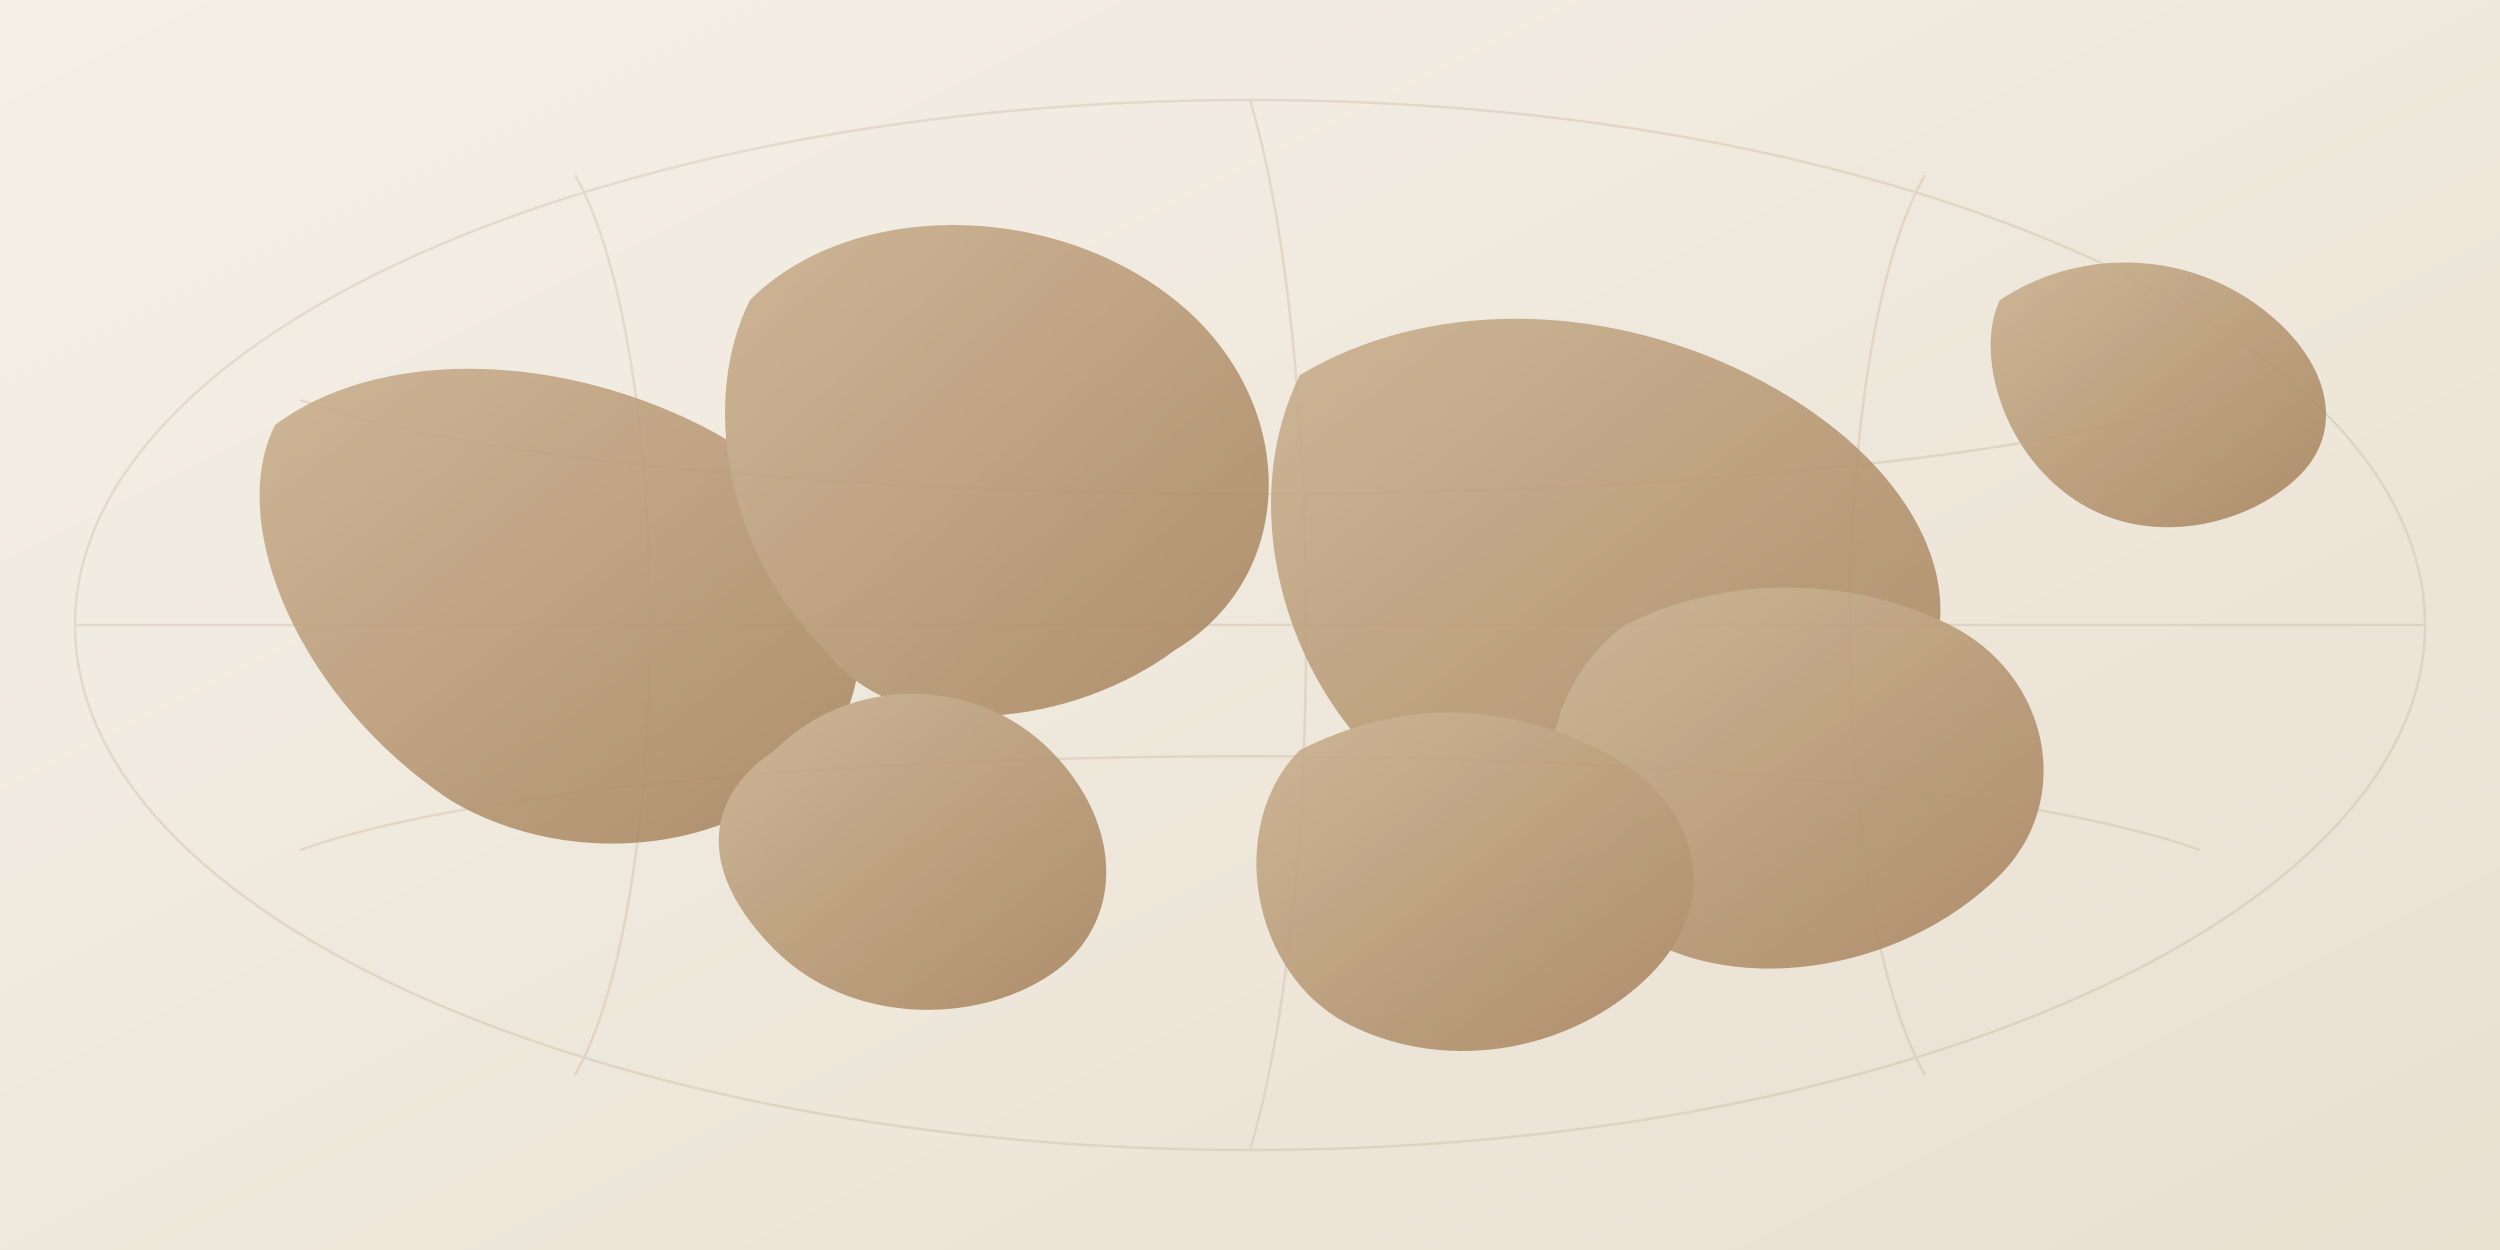
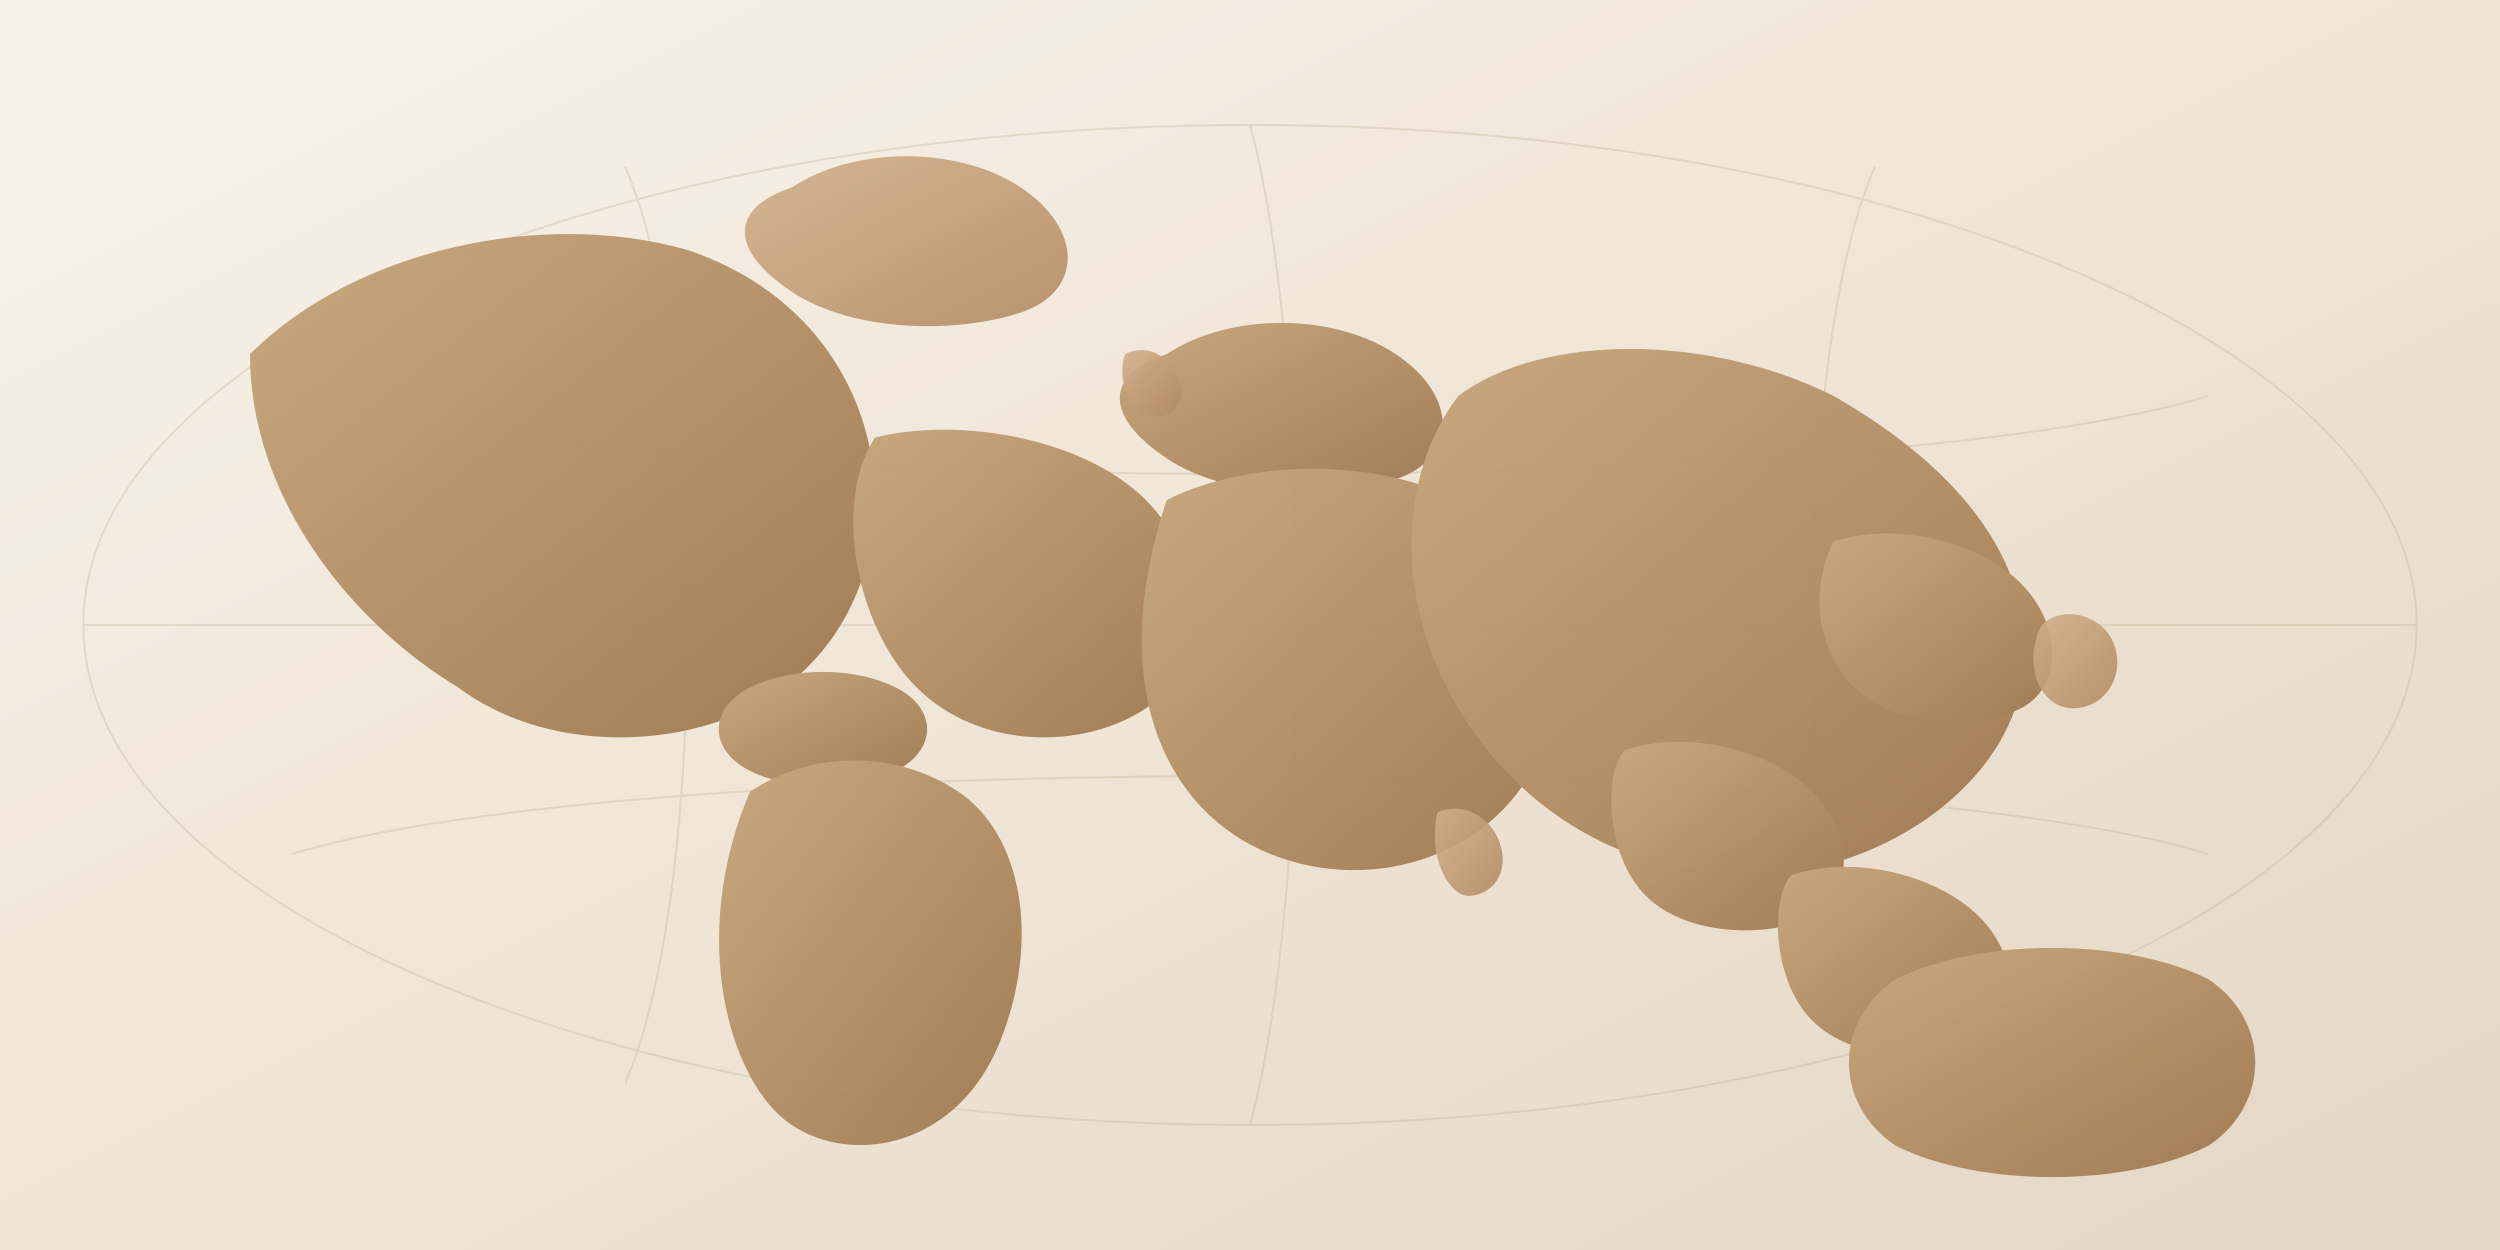
- <svg xmlns="http://www.w3.org/2000/svg" width="1000" height="500" viewBox="0 0 1000 500" fill="none">
+ <svg xmlns="http://www.w3.org/2000/svg" width="1200" height="600" viewBox="0 0 1200 600" fill="none">
  <defs>
    <linearGradient id="ocean" x1="0" y1="0" x2="1" y2="1">
-       <stop offset="0%" stop-color="#f4f0e8" />
-       <stop offset="100%" stop-color="#e9e0d0" />
+       <stop offset="0%" stop-color="#f7f2e8" />
+       <stop offset="50%" stop-color="#efe5d6" />
+       <stop offset="100%" stop-color="#e3d6c3" />
    </linearGradient>
    <linearGradient id="land" x1="0" y1="0" x2="1" y2="1">
-       <stop offset="0%" stop-color="#c9b08f" />
-       <stop offset="100%" stop-color="#a8845f" />
+       <stop offset="0%" stop-color="#c6a57a" />
+       <stop offset="100%" stop-color="#9e774f" />
+     </linearGradient>
+     <linearGradient id="land2" x1="0" y1="0" x2="1" y2="1">
+       <stop offset="0%" stop-color="#d1b08a" />
+       <stop offset="100%" stop-color="#b18a62" />
    </linearGradient>
  </defs>
-   <rect width="1000" height="500" fill="url(#ocean)" />
+   <rect width="1200" height="600" fill="url(#ocean)" />
  <g opacity="0.25" stroke="#b59e80" stroke-width="1">
-     <ellipse cx="500" cy="250" rx="470" ry="210" fill="none" />
-     <path d="M30 250H970" />
-     <path d="M120 160C260 210 740 210 880 160" />
-     <path d="M120 340C260 290 740 290 880 340" />
-     <path d="M230 70C270 140 270 360 230 430" />
-     <path d="M500 40C530 140 530 360 500 460" />
-     <path d="M770 70C730 140 730 360 770 430" />
+     <ellipse cx="600" cy="300" rx="560" ry="240" fill="none" />
+     <path d="M40 300H1160" />
+     <path d="M140 190C300 240 900 240 1060 190" />
+     <path d="M140 410C300 360 900 360 1060 410" />
+     <path d="M300 80C340 170 340 430 300 520" />
+     <path d="M600 60C630 170 630 430 600 540" />
+     <path d="M900 80C860 170 860 430 900 520" />
  </g>
-   <g fill="url(#land)" opacity="0.9">
-     <path d="M110 170C150 140 220 140 280 170C340 200 360 260 330 300C300 340 230 350 180 320C120 280 90 210 110 170Z" />
-     <path d="M300 120C340 80 420 80 470 120C520 160 520 230 470 260C430 290 360 300 330 260C290 220 280 160 300 120Z" />
-     <path d="M310 300C340 270 390 270 420 300C450 330 450 370 420 390C390 410 340 410 310 380C280 350 280 320 310 300Z" />
-     <path d="M520 150C570 120 640 120 700 150C760 180 790 230 770 270C740 330 650 350 590 330C520 300 490 210 520 150Z" />
-     <path d="M650 250C690 230 740 230 780 250C820 270 830 320 800 350C760 390 690 400 650 370C610 340 610 280 650 250Z" />
-     <path d="M520 300C560 280 600 280 640 300C680 320 690 360 660 390C630 420 580 430 540 410C500 390 490 330 520 300Z" />
-     <path d="M800 120C830 100 870 100 900 120C930 140 940 170 920 190C900 210 860 220 830 200C800 180 790 140 800 120Z" />
+   <g fill="url(#land)" opacity="0.95">
+     <path d="M120 170C170 120 260 100 330 120C390 140 420 190 420 240C420 280 400 320 360 340C320 360 260 360 220 330C170 300 120 240 120 170Z" />
+     <path d="M420 210C460 200 520 210 550 240C580 270 580 320 550 340C520 360 470 360 440 330C410 300 400 240 420 210Z" />
+     <path d="M360 330C380 320 410 320 430 330C450 340 450 360 430 370C410 380 380 380 360 370C340 360 340 340 360 330Z" />
+     <path d="M360 380C390 360 430 360 460 380C490 400 500 450 480 500C460 550 410 560 380 540C350 520 330 450 360 380Z" />
+     <path d="M560 170C590 150 640 150 670 170C700 190 700 220 670 230C640 240 590 240 560 220C530 200 530 180 560 170Z" />
+     <path d="M560 240C600 220 660 220 700 240C740 260 760 310 740 360C720 410 660 430 610 410C560 390 530 330 560 240Z" />
+     <path d="M700 190C740 160 820 160 880 190C950 230 980 280 970 330C960 380 900 420 840 420C780 420 730 390 700 340C670 290 670 230 700 190Z" />
+     <path d="M880 260C910 250 950 260 970 280C990 300 990 330 970 340C950 350 910 350 890 330C870 310 870 280 880 260Z" />
+     <path d="M780 360C810 350 850 360 870 380C890 400 890 430 870 440C850 450 810 450 790 430C770 410 770 370 780 360Z" />
+     <path d="M860 420C890 410 930 420 950 440C970 460 970 490 950 500C930 510 890 510 870 490C850 470 850 430 860 420Z" />
+     <path d="M910 470C950 450 1020 450 1060 470C1090 490 1090 530 1060 550C1020 570 950 570 910 550C880 530 880 490 910 470Z" />
+   </g>
+   <g fill="url(#land2)" opacity="0.9">
+     <path d="M380 90C410 70 460 70 490 90C520 110 520 140 490 150C460 160 410 160 380 140C350 120 350 100 380 90Z" />
+     <path d="M980 300C990 290 1010 295 1015 310C1020 325 1010 340 995 340C980 340 970 320 980 300Z" />
+     <path d="M540 170C550 165 560 170 565 180C570 190 565 200 555 200C545 200 535 185 540 170Z" />
+     <path d="M690 390C700 385 715 390 720 405C725 420 715 430 705 430C695 430 685 410 690 390Z" />
  </g>
</svg>
